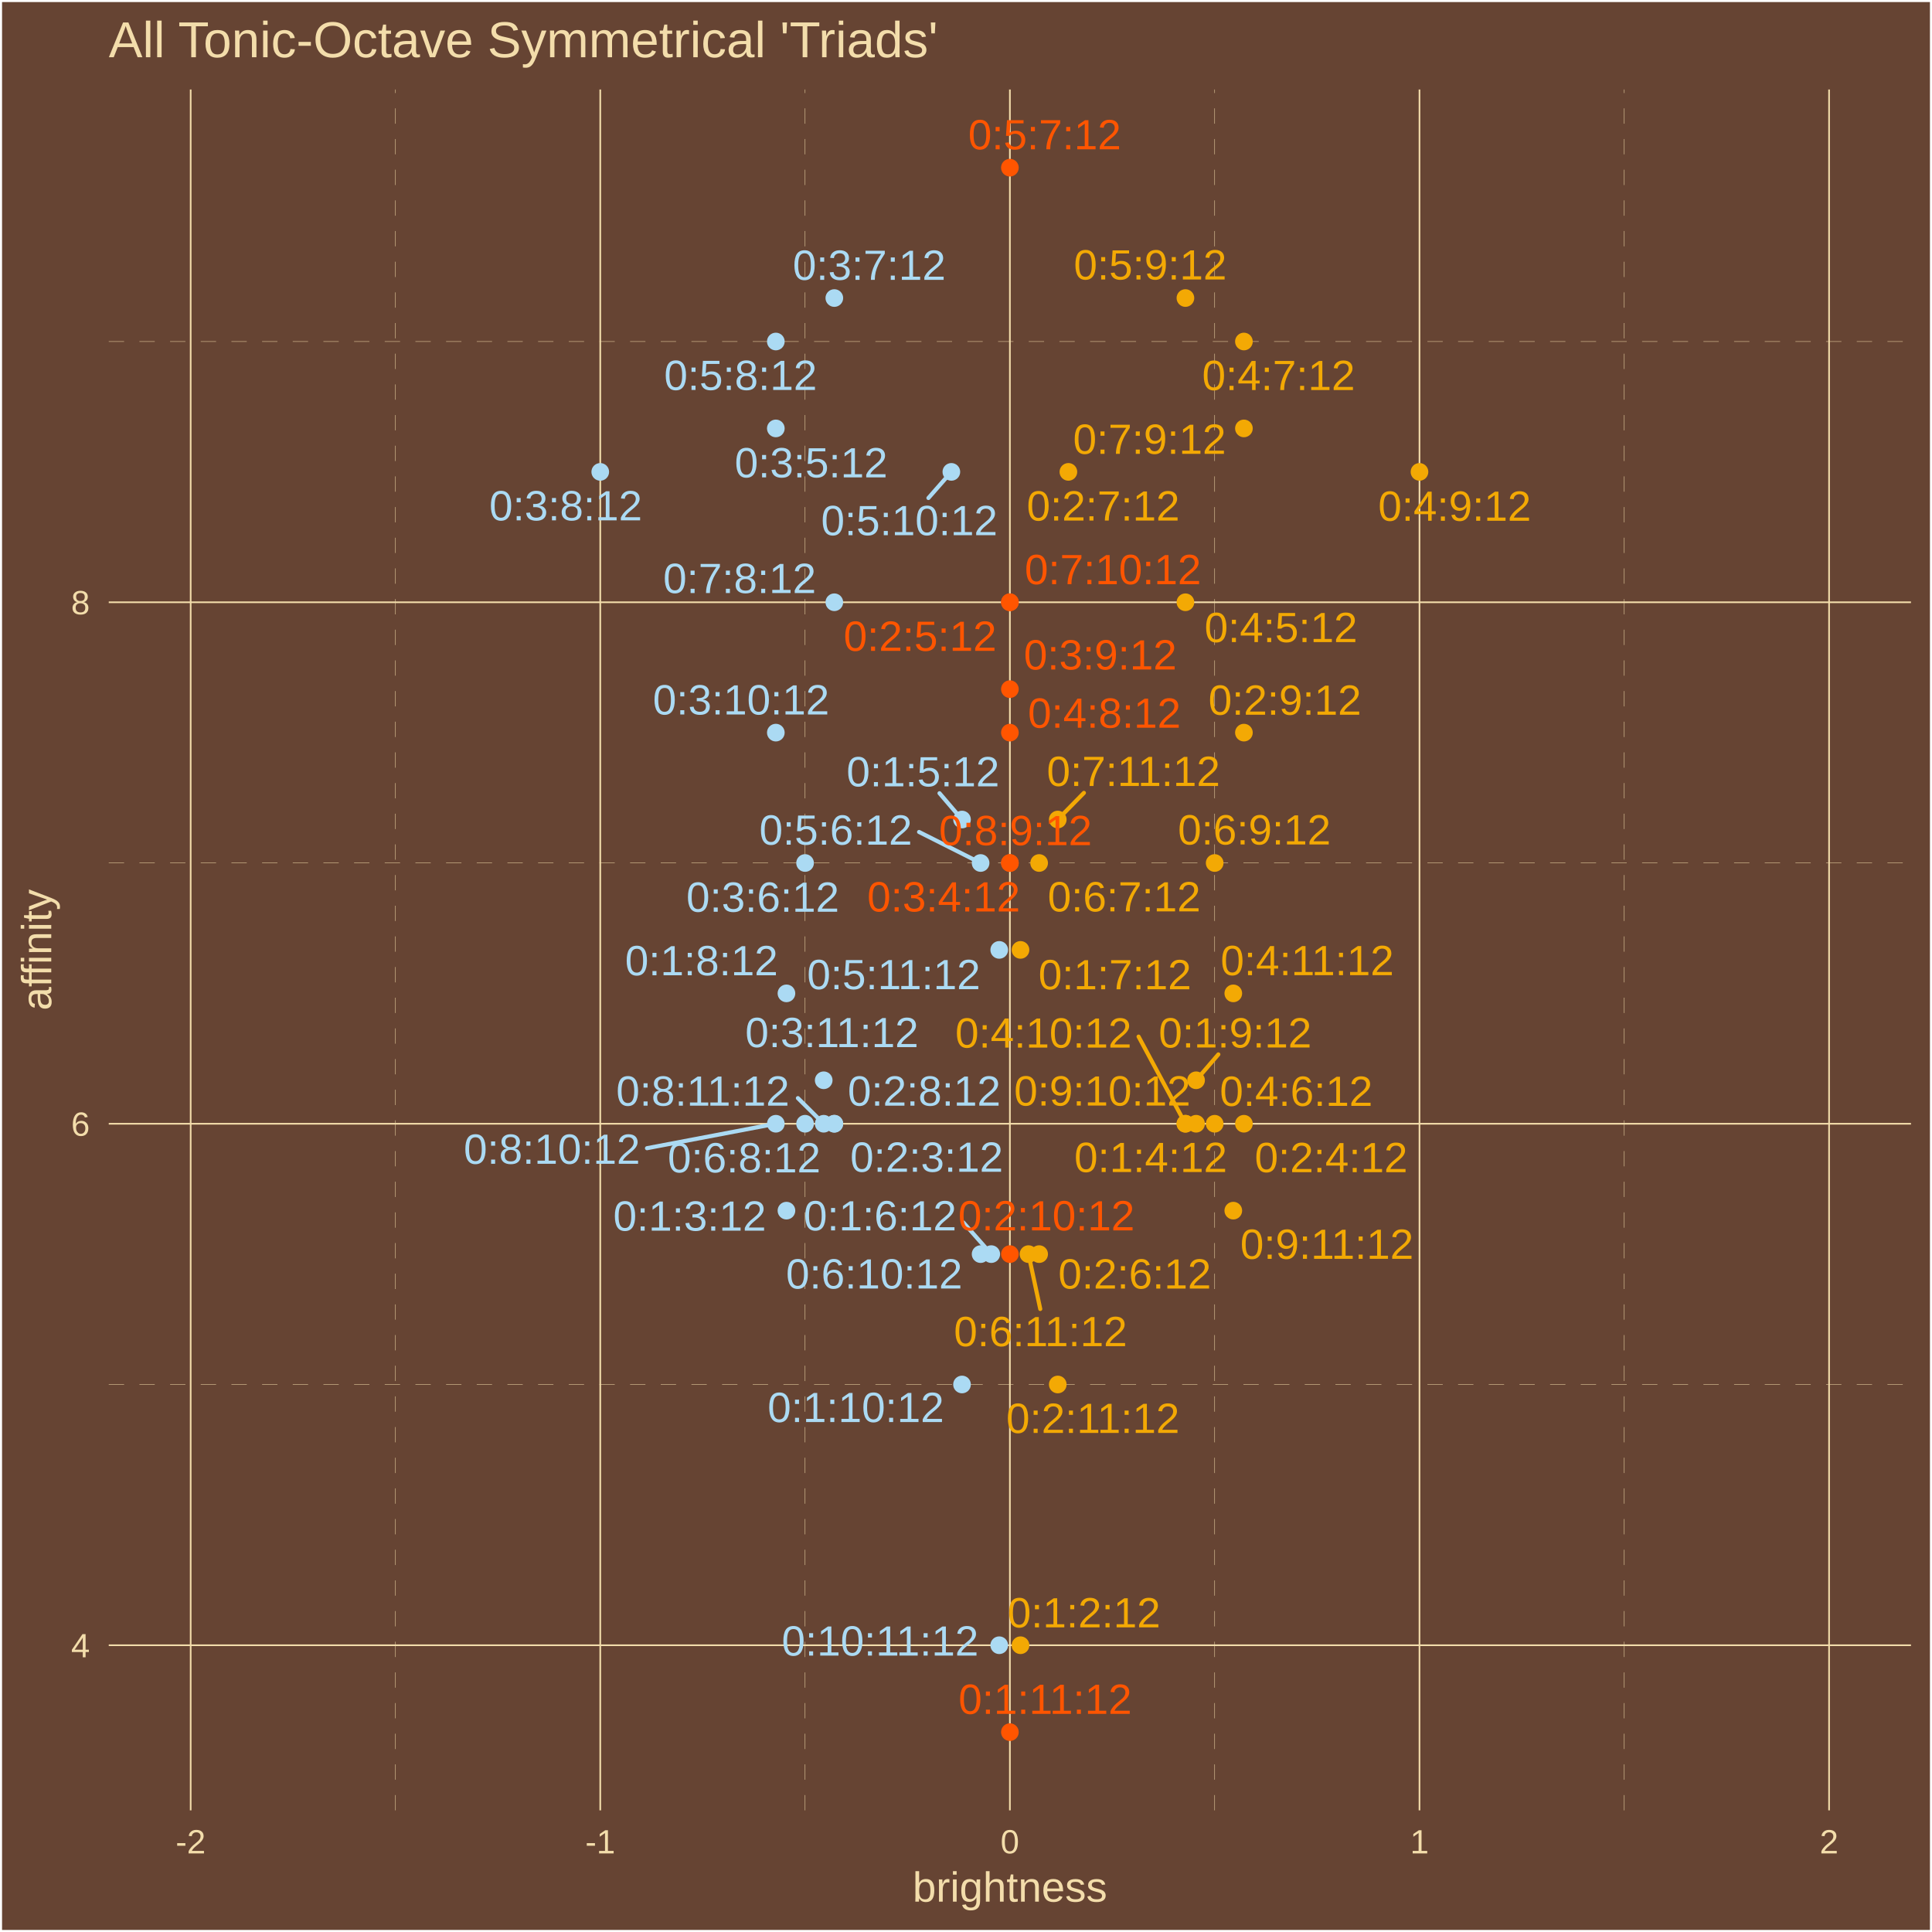
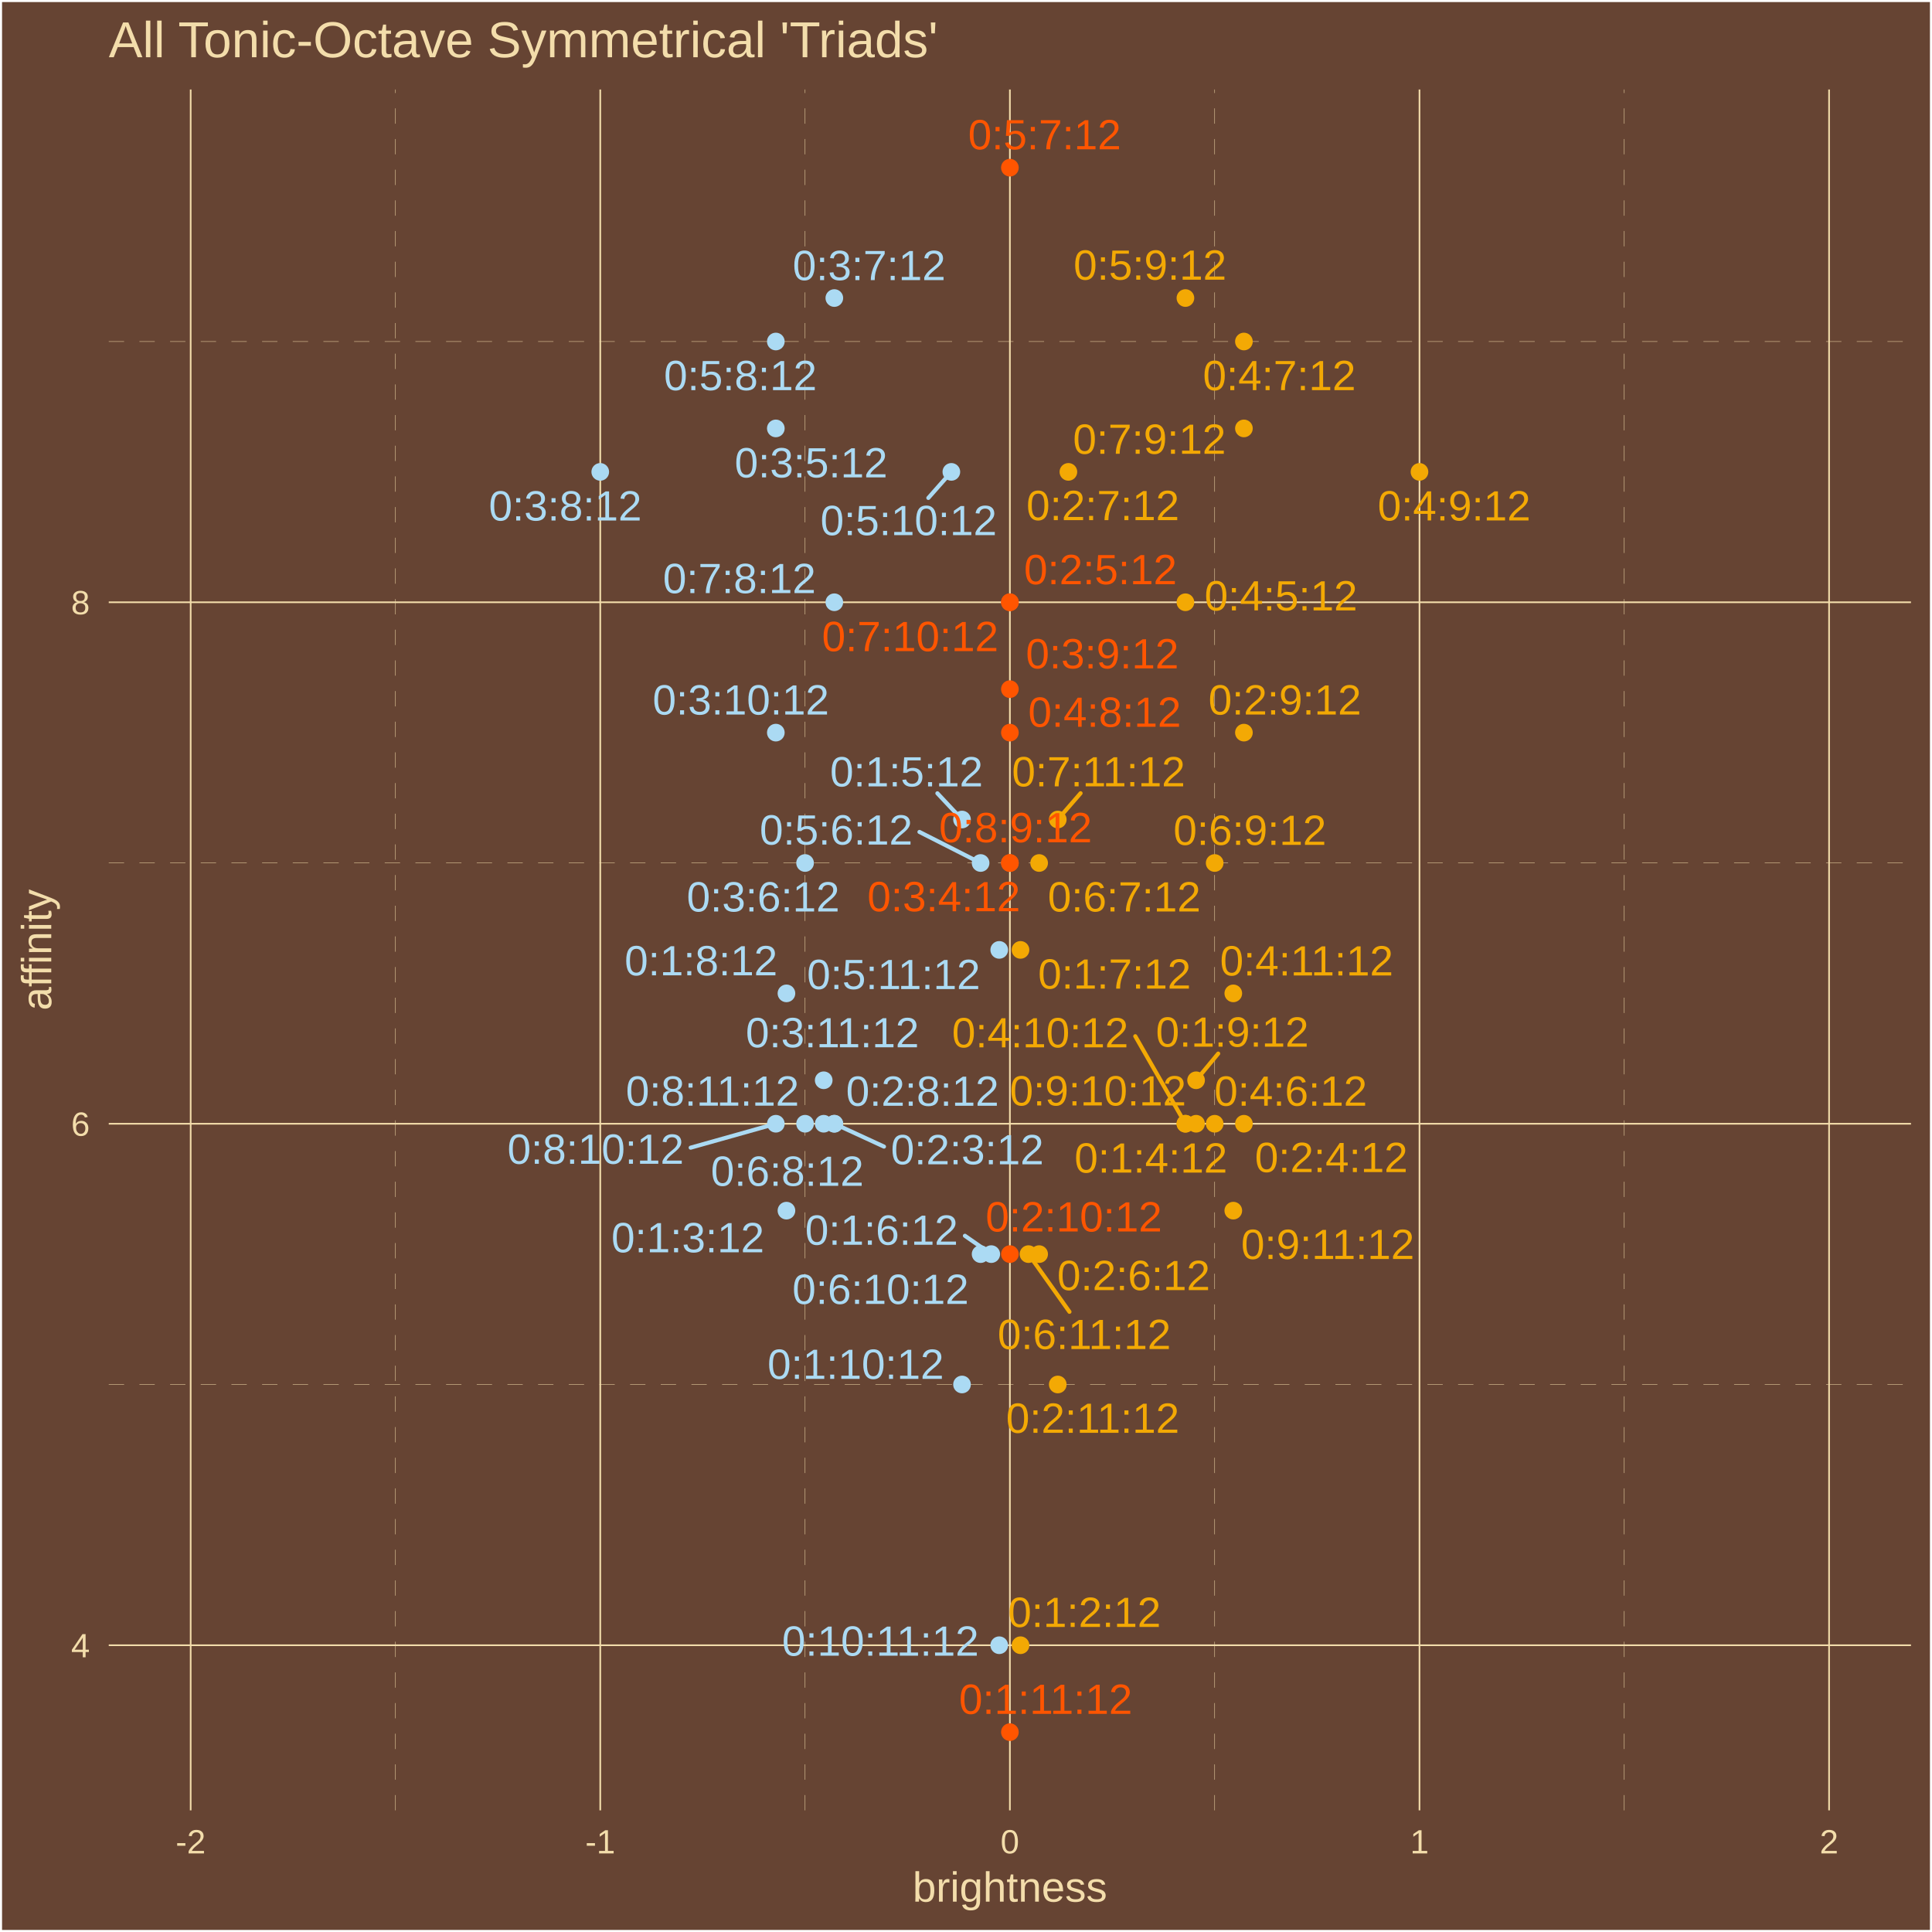
<svg xmlns="http://www.w3.org/2000/svg" class="svglite" width="504.00pt" height="504.00pt" viewBox="0 0 504.00 504.00">
  <defs>
    <style type="text/css">
    .svglite line, .svglite polyline, .svglite polygon, .svglite path, .svglite rect, .svglite circle {
      fill: none;
      stroke: #000000;
      stroke-linecap: round;
      stroke-linejoin: round;
      stroke-miterlimit: 10.00;
    }
    .svglite text {
      white-space: pre;
    }
  </style>
  </defs>
  <rect width="100%" height="100%" style="stroke: none; fill: #664433;" />
  <defs>
    <clipPath id="cpMC4wMHw1MDQuMDB8MC4wMHw1MDQuMDA=">
      <rect x="0.00" y="0.00" width="504.00" height="504.00" />
    </clipPath>
  </defs>
  <g clip-path="url(#cpMC4wMHw1MDQuMDB8MC4wMHw1MDQuMDA=)">
    <rect x="0.00" y="0" width="504.00" height="504.00" style="stroke-width: 1.07; stroke: #FFFFFF; fill: #664433;" />
  </g>
  <defs>
    <clipPath id="cpMjguMzd8NDk4LjUyfDIzLjM0fDQ3Mi4yNw==">
      <rect x="28.37" y="23.34" width="470.15" height="448.93" />
    </clipPath>
  </defs>
  <g clip-path="url(#cpMjguMzd8NDk4LjUyfDIzLjM0fDQ3Mi4yNw==)">
    <rect x="28.37" y="23.34" width="470.15" height="448.93" style="stroke-width: 1.07; stroke: none; fill: #664433;" />
    <polyline points="28.37,361.17 498.52,361.17 " style="stroke-width: 0.11; stroke: #F3DDAB; stroke-dasharray: 4.00,4.00; stroke-linecap: butt;" />
    <polyline points="28.37,225.13 498.52,225.13 " style="stroke-width: 0.11; stroke: #F3DDAB; stroke-dasharray: 4.00,4.00; stroke-linecap: butt;" />
    <polyline points="28.37,89.09 498.52,89.09 " style="stroke-width: 0.11; stroke: #F3DDAB; stroke-dasharray: 4.00,4.00; stroke-linecap: butt;" />
    <polyline points="103.17,472.27 103.17,23.34 " style="stroke-width: 0.11; stroke: #F3DDAB; stroke-dasharray: 4.00,4.00; stroke-linecap: butt;" />
    <polyline points="210.02,472.27 210.02,23.34 " style="stroke-width: 0.11; stroke: #F3DDAB; stroke-dasharray: 4.00,4.00; stroke-linecap: butt;" />
    <polyline points="316.87,472.27 316.87,23.34 " style="stroke-width: 0.11; stroke: #F3DDAB; stroke-dasharray: 4.00,4.00; stroke-linecap: butt;" />
    <polyline points="423.72,472.27 423.72,23.34 " style="stroke-width: 0.11; stroke: #F3DDAB; stroke-dasharray: 4.00,4.00; stroke-linecap: butt;" />
    <polyline points="28.37,429.19 498.52,429.19 " style="stroke-width: 0.43; stroke: #F3DDAB; stroke-linecap: butt;" />
    <polyline points="28.37,293.15 498.52,293.15 " style="stroke-width: 0.43; stroke: #F3DDAB; stroke-linecap: butt;" />
    <polyline points="28.37,157.11 498.52,157.11 " style="stroke-width: 0.43; stroke: #F3DDAB; stroke-linecap: butt;" />
    <polyline points="49.74,472.27 49.74,23.34 " style="stroke-width: 0.43; stroke: #F3DDAB; stroke-linecap: butt;" />
    <polyline points="156.59,472.27 156.59,23.34 " style="stroke-width: 0.43; stroke: #F3DDAB; stroke-linecap: butt;" />
    <polyline points="263.45,472.27 263.45,23.34 " style="stroke-width: 0.43; stroke: #F3DDAB; stroke-linecap: butt;" />
    <polyline points="370.30,472.27 370.30,23.34 " style="stroke-width: 0.43; stroke: #F3DDAB; stroke-linecap: butt;" />
    <polyline points="477.15,472.27 477.15,23.34 " style="stroke-width: 0.43; stroke: #F3DDAB; stroke-linecap: butt;" />
    <circle cx="266.22" cy="429.19" r="1.95" style="stroke-width: 0.71; stroke: #F3A904; fill: #F3A904;" />
    <circle cx="205.16" cy="315.82" r="1.95" style="stroke-width: 0.71; stroke: #ABDAF3; fill: #ABDAF3;" />
    <circle cx="312.02" cy="293.15" r="1.95" style="stroke-width: 0.71; stroke: #F3A904; fill: #F3A904;" />
    <circle cx="250.96" cy="213.79" r="1.95" style="stroke-width: 0.71; stroke: #ABDAF3; fill: #ABDAF3;" />
    <circle cx="258.59" cy="327.16" r="1.95" style="stroke-width: 0.71; stroke: #ABDAF3; fill: #ABDAF3;" />
    <circle cx="266.22" cy="247.80" r="1.95" style="stroke-width: 0.71; stroke: #F3A904; fill: #F3A904;" />
    <circle cx="205.16" cy="259.14" r="1.95" style="stroke-width: 0.71; stroke: #ABDAF3; fill: #ABDAF3;" />
    <circle cx="312.02" cy="281.81" r="1.95" style="stroke-width: 0.71; stroke: #F3A904; fill: #F3A904;" />
    <circle cx="250.96" cy="361.17" r="1.95" style="stroke-width: 0.71; stroke: #ABDAF3; fill: #ABDAF3;" />
    <circle cx="263.45" cy="451.86" r="1.95" style="stroke-width: 0.71; stroke: #FF5500; fill: #FF5500;" />
    <circle cx="217.65" cy="293.15" r="1.95" style="stroke-width: 0.71; stroke: #ABDAF3; fill: #ABDAF3;" />
    <circle cx="324.50" cy="293.15" r="1.95" style="stroke-width: 0.71; stroke: #F3A904; fill: #F3A904;" />
    <circle cx="263.45" cy="157.11" r="1.95" style="stroke-width: 0.71; stroke: #FF5500; fill: #FF5500;" />
    <circle cx="271.08" cy="327.16" r="1.95" style="stroke-width: 0.71; stroke: #F3A904; fill: #F3A904;" />
    <circle cx="278.71" cy="123.10" r="1.95" style="stroke-width: 0.71; stroke: #F3A904; fill: #F3A904;" />
    <circle cx="217.65" cy="293.15" r="1.95" style="stroke-width: 0.71; stroke: #ABDAF3; fill: #ABDAF3;" />
    <circle cx="324.50" cy="191.12" r="1.95" style="stroke-width: 0.71; stroke: #F3A904; fill: #F3A904;" />
    <circle cx="263.45" cy="327.16" r="1.95" style="stroke-width: 0.71; stroke: #FF5500; fill: #FF5500;" />
    <circle cx="275.94" cy="361.17" r="1.95" style="stroke-width: 0.71; stroke: #F3A904; fill: #F3A904;" />
    <circle cx="263.45" cy="225.13" r="1.95" style="stroke-width: 0.71; stroke: #FF5500; fill: #FF5500;" />
    <circle cx="202.39" cy="111.76" r="1.95" style="stroke-width: 0.71; stroke: #ABDAF3; fill: #ABDAF3;" />
    <circle cx="210.02" cy="225.13" r="1.95" style="stroke-width: 0.71; stroke: #ABDAF3; fill: #ABDAF3;" />
    <circle cx="217.65" cy="77.75" r="1.95" style="stroke-width: 0.71; stroke: #ABDAF3; fill: #ABDAF3;" />
    <circle cx="156.59" cy="123.10" r="1.95" style="stroke-width: 0.71; stroke: #ABDAF3; fill: #ABDAF3;" />
    <circle cx="263.45" cy="179.78" r="1.95" style="stroke-width: 0.71; stroke: #FF5500; fill: #FF5500;" />
    <circle cx="202.39" cy="191.12" r="1.95" style="stroke-width: 0.71; stroke: #ABDAF3; fill: #ABDAF3;" />
    <circle cx="214.88" cy="281.81" r="1.95" style="stroke-width: 0.71; stroke: #ABDAF3; fill: #ABDAF3;" />
    <circle cx="309.24" cy="157.11" r="1.95" style="stroke-width: 0.71; stroke: #F3A904; fill: #F3A904;" />
    <circle cx="316.87" cy="293.15" r="1.95" style="stroke-width: 0.71; stroke: #F3A904; fill: #F3A904;" />
    <circle cx="324.50" cy="89.09" r="1.95" style="stroke-width: 0.71; stroke: #F3A904; fill: #F3A904;" />
    <circle cx="263.45" cy="191.12" r="1.95" style="stroke-width: 0.71; stroke: #FF5500; fill: #FF5500;" />
    <circle cx="370.30" cy="123.10" r="1.95" style="stroke-width: 0.71; stroke: #F3A904; fill: #F3A904;" />
    <circle cx="309.24" cy="293.15" r="1.95" style="stroke-width: 0.71; stroke: #F3A904; fill: #F3A904;" />
    <circle cx="321.73" cy="259.14" r="1.95" style="stroke-width: 0.71; stroke: #F3A904; fill: #F3A904;" />
    <circle cx="255.81" cy="225.13" r="1.95" style="stroke-width: 0.71; stroke: #ABDAF3; fill: #ABDAF3;" />
    <circle cx="263.45" cy="43.74" r="1.95" style="stroke-width: 0.71; stroke: #FF5500; fill: #FF5500;" />
    <circle cx="202.39" cy="89.09" r="1.95" style="stroke-width: 0.71; stroke: #ABDAF3; fill: #ABDAF3;" />
    <circle cx="309.24" cy="77.75" r="1.95" style="stroke-width: 0.71; stroke: #F3A904; fill: #F3A904;" />
    <circle cx="248.18" cy="123.10" r="1.95" style="stroke-width: 0.71; stroke: #ABDAF3; fill: #ABDAF3;" />
    <circle cx="260.67" cy="247.80" r="1.95" style="stroke-width: 0.71; stroke: #ABDAF3; fill: #ABDAF3;" />
    <circle cx="271.08" cy="225.13" r="1.95" style="stroke-width: 0.71; stroke: #F3A904; fill: #F3A904;" />
    <circle cx="210.02" cy="293.15" r="1.95" style="stroke-width: 0.71; stroke: #ABDAF3; fill: #ABDAF3;" />
    <circle cx="316.87" cy="225.13" r="1.95" style="stroke-width: 0.71; stroke: #F3A904; fill: #F3A904;" />
    <circle cx="255.81" cy="327.16" r="1.95" style="stroke-width: 0.71; stroke: #ABDAF3; fill: #ABDAF3;" />
    <circle cx="268.30" cy="327.16" r="1.95" style="stroke-width: 0.71; stroke: #F3A904; fill: #F3A904;" />
    <circle cx="217.65" cy="157.11" r="1.95" style="stroke-width: 0.71; stroke: #ABDAF3; fill: #ABDAF3;" />
    <circle cx="324.50" cy="111.76" r="1.95" style="stroke-width: 0.71; stroke: #F3A904; fill: #F3A904;" />
    <circle cx="263.45" cy="157.11" r="1.95" style="stroke-width: 0.71; stroke: #FF5500; fill: #FF5500;" />
    <circle cx="275.94" cy="213.79" r="1.95" style="stroke-width: 0.71; stroke: #F3A904; fill: #F3A904;" />
    <circle cx="263.45" cy="225.13" r="1.95" style="stroke-width: 0.71; stroke: #FF5500; fill: #FF5500;" />
    <circle cx="202.39" cy="293.15" r="1.95" style="stroke-width: 0.71; stroke: #ABDAF3; fill: #ABDAF3;" />
    <circle cx="214.88" cy="293.15" r="1.95" style="stroke-width: 0.71; stroke: #ABDAF3; fill: #ABDAF3;" />
    <circle cx="309.24" cy="293.15" r="1.95" style="stroke-width: 0.71; stroke: #F3A904; fill: #F3A904;" />
    <circle cx="321.73" cy="315.82" r="1.95" style="stroke-width: 0.71; stroke: #F3A904; fill: #F3A904;" />
    <circle cx="260.67" cy="429.19" r="1.95" style="stroke-width: 0.71; stroke: #ABDAF3; fill: #ABDAF3;" />
-     <line x1="245.09" y1="206.93" x2="250.23" y2="212.94" style="stroke-width: 1.07; stroke: #ABDAF3;" />
-     <line x1="251.33" y1="318.93" x2="257.85" y2="326.32" style="stroke-width: 1.07; stroke: #ABDAF3;" />
-     <line x1="317.83" y1="275.06" x2="312.75" y2="280.96" style="stroke-width: 1.07; stroke: #F3A904;" />
-     <line x1="297.02" y1="270.42" x2="308.71" y2="292.17" style="stroke-width: 1.07; stroke: #F3A904;" />
-     <line x1="239.76" y1="217.04" x2="254.80" y2="224.61" style="stroke-width: 1.07; stroke: #ABDAF3;" />
-     <line x1="242.20" y1="129.91" x2="247.44" y2="123.94" style="stroke-width: 1.07; stroke: #ABDAF3;" />
-     <line x1="271.37" y1="341.47" x2="268.53" y2="328.23" style="stroke-width: 1.07; stroke: #F3A904;" />
-     <line x1="282.76" y1="206.84" x2="276.72" y2="212.99" style="stroke-width: 1.07; stroke: #F3A904;" />
-     <line x1="168.78" y1="299.53" x2="201.26" y2="293.36" style="stroke-width: 1.07; stroke: #ABDAF3;" />
-     <line x1="208.15" y1="286.47" x2="214.08" y2="292.36" style="stroke-width: 1.07; stroke: #ABDAF3;" />
-     <text x="282.78" y="424.53" text-anchor="middle" style="font-size: 11.04px;fill: #F3A904; font-family: &quot;Arial&quot;;" textLength="39.87px" lengthAdjust="spacingAndGlyphs">0:1:2:12</text>
-     <text x="179.92" y="321.05" text-anchor="middle" style="font-size: 11.04px;fill: #ABDAF3; font-family: &quot;Arial&quot;;" textLength="39.87px" lengthAdjust="spacingAndGlyphs">0:1:3:12</text>
-     <text x="300.19" y="305.74" text-anchor="middle" style="font-size: 11.04px;fill: #F3A904; font-family: &quot;Arial&quot;;" textLength="39.87px" lengthAdjust="spacingAndGlyphs">0:1:4:12</text>
-     <text x="240.78" y="205.13" text-anchor="middle" style="font-size: 11.04px;fill: #ABDAF3; font-family: &quot;Arial&quot;;" textLength="39.87px" lengthAdjust="spacingAndGlyphs">0:1:5:12</text>
-     <text x="229.59" y="320.97" text-anchor="middle" style="font-size: 11.04px;fill: #ABDAF3; font-family: &quot;Arial&quot;;" textLength="39.87px" lengthAdjust="spacingAndGlyphs">0:1:6:12</text>
-     <text x="290.84" y="258.08" text-anchor="middle" style="font-size: 11.04px;fill: #F3A904; font-family: &quot;Arial&quot;;" textLength="39.87px" lengthAdjust="spacingAndGlyphs">0:1:7:12</text>
-     <text x="183.00" y="254.42" text-anchor="middle" style="font-size: 11.04px;fill: #ABDAF3; font-family: &quot;Arial&quot;;" textLength="39.87px" lengthAdjust="spacingAndGlyphs">0:1:8:12</text>
-     <text x="322.21" y="273.26" text-anchor="middle" style="font-size: 11.04px;fill: #F3A904; font-family: &quot;Arial&quot;;" textLength="39.87px" lengthAdjust="spacingAndGlyphs">0:1:9:12</text>
-     <text x="223.26" y="370.97" text-anchor="middle" style="font-size: 11.04px;fill: #ABDAF3; font-family: &quot;Arial&quot;;" textLength="46.01px" lengthAdjust="spacingAndGlyphs">0:1:10:12</text>
-     <text x="272.65" y="447.10" text-anchor="middle" style="font-size: 11.04px;fill: #FF5500; font-family: &quot;Arial&quot;;" textLength="46.01px" lengthAdjust="spacingAndGlyphs">0:1:11:12</text>
-     <text x="241.74" y="305.68" text-anchor="middle" style="font-size: 11.04px;fill: #ABDAF3; font-family: &quot;Arial&quot;;" textLength="39.87px" lengthAdjust="spacingAndGlyphs">0:2:3:12</text>
-     <text x="347.26" y="305.78" text-anchor="middle" style="font-size: 11.04px;fill: #F3A904; font-family: &quot;Arial&quot;;" textLength="39.87px" lengthAdjust="spacingAndGlyphs">0:2:4:12</text>
-     <text x="240.02" y="169.78" text-anchor="middle" style="font-size: 11.04px;fill: #FF5500; font-family: &quot;Arial&quot;;" textLength="39.87px" lengthAdjust="spacingAndGlyphs">0:2:5:12</text>
-     <text x="296.01" y="336.15" text-anchor="middle" style="font-size: 11.04px;fill: #F3A904; font-family: &quot;Arial&quot;;" textLength="39.87px" lengthAdjust="spacingAndGlyphs">0:2:6:12</text>
-     <text x="287.79" y="135.80" text-anchor="middle" style="font-size: 11.04px;fill: #F3A904; font-family: &quot;Arial&quot;;" textLength="39.87px" lengthAdjust="spacingAndGlyphs">0:2:7:12</text>
-     <text x="241.09" y="288.43" text-anchor="middle" style="font-size: 11.04px;fill: #ABDAF3; font-family: &quot;Arial&quot;;" textLength="39.87px" lengthAdjust="spacingAndGlyphs">0:2:8:12</text>
-     <text x="335.18" y="186.45" text-anchor="middle" style="font-size: 11.04px;fill: #F3A904; font-family: &quot;Arial&quot;;" textLength="39.87px" lengthAdjust="spacingAndGlyphs">0:2:9:12</text>
-     <text x="272.98" y="320.97" text-anchor="middle" style="font-size: 11.04px;fill: #FF5500; font-family: &quot;Arial&quot;;" textLength="46.01px" lengthAdjust="spacingAndGlyphs">0:2:10:12</text>
-     <text x="285.10" y="373.81" text-anchor="middle" style="font-size: 11.04px;fill: #F3A904; font-family: &quot;Arial&quot;;" textLength="46.01px" lengthAdjust="spacingAndGlyphs">0:2:11:12</text>
-     <text x="246.18" y="237.77" text-anchor="middle" style="font-size: 11.04px;fill: #FF5500; font-family: &quot;Arial&quot;;" textLength="39.87px" lengthAdjust="spacingAndGlyphs">0:3:4:12</text>
-     <text x="211.60" y="124.53" text-anchor="middle" style="font-size: 11.04px;fill: #ABDAF3; font-family: &quot;Arial&quot;;" textLength="39.87px" lengthAdjust="spacingAndGlyphs">0:3:5:12</text>
-     <text x="198.98" y="237.85" text-anchor="middle" style="font-size: 11.04px;fill: #ABDAF3; font-family: &quot;Arial&quot;;" textLength="39.87px" lengthAdjust="spacingAndGlyphs">0:3:6:12</text>
-     <text x="226.76" y="73.00" text-anchor="middle" style="font-size: 11.04px;fill: #ABDAF3; font-family: &quot;Arial&quot;;" textLength="39.87px" lengthAdjust="spacingAndGlyphs">0:3:7:12</text>
-     <text x="147.58" y="135.75" text-anchor="middle" style="font-size: 11.04px;fill: #ABDAF3; font-family: &quot;Arial&quot;;" textLength="39.87px" lengthAdjust="spacingAndGlyphs">0:3:8:12</text>
-     <text x="287.03" y="174.65" text-anchor="middle" style="font-size: 11.04px;fill: #FF5500; font-family: &quot;Arial&quot;;" textLength="39.87px" lengthAdjust="spacingAndGlyphs">0:3:9:12</text>
-     <text x="193.33" y="186.38" text-anchor="middle" style="font-size: 11.04px;fill: #ABDAF3; font-family: &quot;Arial&quot;;" textLength="46.01px" lengthAdjust="spacingAndGlyphs">0:3:10:12</text>
-     <text x="217.01" y="273.17" text-anchor="middle" style="font-size: 11.04px;fill: #ABDAF3; font-family: &quot;Arial&quot;;" textLength="46.01px" lengthAdjust="spacingAndGlyphs">0:3:11:12</text>
-     <text x="334.16" y="167.51" text-anchor="middle" style="font-size: 11.04px;fill: #F3A904; font-family: &quot;Arial&quot;;" textLength="39.87px" lengthAdjust="spacingAndGlyphs">0:4:5:12</text>
-     <text x="338.14" y="288.49" text-anchor="middle" style="font-size: 11.04px;fill: #F3A904; font-family: &quot;Arial&quot;;" textLength="39.87px" lengthAdjust="spacingAndGlyphs">0:4:6:12</text>
-     <text x="333.54" y="101.76" text-anchor="middle" style="font-size: 11.04px;fill: #F3A904; font-family: &quot;Arial&quot;;" textLength="39.87px" lengthAdjust="spacingAndGlyphs">0:4:7:12</text>
-     <text x="288.09" y="189.84" text-anchor="middle" style="font-size: 11.04px;fill: #FF5500; font-family: &quot;Arial&quot;;" textLength="39.87px" lengthAdjust="spacingAndGlyphs">0:4:8:12</text>
-     <text x="379.47" y="135.85" text-anchor="middle" style="font-size: 11.04px;fill: #F3A904; font-family: &quot;Arial&quot;;" textLength="39.87px" lengthAdjust="spacingAndGlyphs">0:4:9:12</text>
-     <text x="272.21" y="273.29" text-anchor="middle" style="font-size: 11.04px;fill: #F3A904; font-family: &quot;Arial&quot;;" textLength="46.01px" lengthAdjust="spacingAndGlyphs">0:4:10:12</text>
-     <text x="341.02" y="254.39" text-anchor="middle" style="font-size: 11.04px;fill: #F3A904; font-family: &quot;Arial&quot;;" textLength="46.01px" lengthAdjust="spacingAndGlyphs">0:4:11:12</text>
-     <text x="218.02" y="220.34" text-anchor="middle" style="font-size: 11.04px;fill: #ABDAF3; font-family: &quot;Arial&quot;;" textLength="39.87px" lengthAdjust="spacingAndGlyphs">0:5:6:12</text>
-     <text x="272.52" y="38.95" text-anchor="middle" style="font-size: 11.04px;fill: #FF5500; font-family: &quot;Arial&quot;;" textLength="39.87px" lengthAdjust="spacingAndGlyphs">0:5:7:12</text>
-     <text x="193.19" y="101.73" text-anchor="middle" style="font-size: 11.04px;fill: #ABDAF3; font-family: &quot;Arial&quot;;" textLength="39.87px" lengthAdjust="spacingAndGlyphs">0:5:8:12</text>
-     <text x="300.06" y="72.91" text-anchor="middle" style="font-size: 11.04px;fill: #F3A904; font-family: &quot;Arial&quot;;" textLength="39.87px" lengthAdjust="spacingAndGlyphs">0:5:9:12</text>
-     <text x="237.21" y="139.62" text-anchor="middle" style="font-size: 11.04px;fill: #ABDAF3; font-family: &quot;Arial&quot;;" textLength="46.01px" lengthAdjust="spacingAndGlyphs">0:5:10:12</text>
-     <text x="233.14" y="258.05" text-anchor="middle" style="font-size: 11.04px;fill: #ABDAF3; font-family: &quot;Arial&quot;;" textLength="46.01px" lengthAdjust="spacingAndGlyphs">0:5:11:12</text>
-     <text x="293.26" y="237.76" text-anchor="middle" style="font-size: 11.04px;fill: #F3A904; font-family: &quot;Arial&quot;;" textLength="39.87px" lengthAdjust="spacingAndGlyphs">0:6:7:12</text>
-     <text x="194.13" y="305.84" text-anchor="middle" style="font-size: 11.04px;fill: #ABDAF3; font-family: &quot;Arial&quot;;" textLength="39.87px" lengthAdjust="spacingAndGlyphs">0:6:8:12</text>
-     <text x="327.22" y="220.30" text-anchor="middle" style="font-size: 11.04px;fill: #F3A904; font-family: &quot;Arial&quot;;" textLength="39.87px" lengthAdjust="spacingAndGlyphs">0:6:9:12</text>
-     <text x="228.05" y="336.14" text-anchor="middle" style="font-size: 11.04px;fill: #ABDAF3; font-family: &quot;Arial&quot;;" textLength="46.01px" lengthAdjust="spacingAndGlyphs">0:6:10:12</text>
-     <text x="271.44" y="351.18" text-anchor="middle" style="font-size: 11.04px;fill: #F3A904; font-family: &quot;Arial&quot;;" textLength="46.01px" lengthAdjust="spacingAndGlyphs">0:6:11:12</text>
-     <text x="192.95" y="154.70" text-anchor="middle" style="font-size: 11.04px;fill: #ABDAF3; font-family: &quot;Arial&quot;;" textLength="39.87px" lengthAdjust="spacingAndGlyphs">0:7:8:12</text>
-     <text x="299.88" y="118.39" text-anchor="middle" style="font-size: 11.04px;fill: #F3A904; font-family: &quot;Arial&quot;;" textLength="39.87px" lengthAdjust="spacingAndGlyphs">0:7:9:12</text>
-     <text x="290.33" y="152.39" text-anchor="middle" style="font-size: 11.04px;fill: #FF5500; font-family: &quot;Arial&quot;;" textLength="46.01px" lengthAdjust="spacingAndGlyphs">0:7:10:12</text>
-     <text x="295.68" y="205.04" text-anchor="middle" style="font-size: 11.04px;fill: #F3A904; font-family: &quot;Arial&quot;;" textLength="46.01px" lengthAdjust="spacingAndGlyphs">0:7:11:12</text>
-     <text x="264.91" y="220.48" text-anchor="middle" style="font-size: 11.04px;fill: #FF5500; font-family: &quot;Arial&quot;;" textLength="39.87px" lengthAdjust="spacingAndGlyphs">0:8:9:12</text>
-     <text x="143.98" y="303.60" text-anchor="middle" style="font-size: 11.04px;fill: #ABDAF3; font-family: &quot;Arial&quot;;" textLength="46.01px" lengthAdjust="spacingAndGlyphs">0:8:10:12</text>
-     <text x="183.34" y="288.44" text-anchor="middle" style="font-size: 11.04px;fill: #ABDAF3; font-family: &quot;Arial&quot;;" textLength="46.01px" lengthAdjust="spacingAndGlyphs">0:8:11:12</text>
-     <text x="287.56" y="288.41" text-anchor="middle" style="font-size: 11.04px;fill: #F3A904; font-family: &quot;Arial&quot;;" textLength="46.01px" lengthAdjust="spacingAndGlyphs">0:9:10:12</text>
-     <text x="346.15" y="328.40" text-anchor="middle" style="font-size: 11.04px;fill: #F3A904; font-family: &quot;Arial&quot;;" textLength="46.01px" lengthAdjust="spacingAndGlyphs">0:9:11:12</text>
-     <text x="229.60" y="431.89" text-anchor="middle" style="font-size: 11.04px;fill: #ABDAF3; font-family: &quot;Arial&quot;;" textLength="52.14px" lengthAdjust="spacingAndGlyphs">0:10:11:12</text>
+     <line x1="244.54" y1="206.95" x2="250.19" y2="212.97" style="stroke-width: 1.07; stroke: #ABDAF3;" />
+     <line x1="251.72" y1="322.38" x2="257.66" y2="326.51" style="stroke-width: 1.07; stroke: #ABDAF3;" />
+     <line x1="317.79" y1="274.85" x2="312.73" y2="280.95" style="stroke-width: 1.07; stroke: #F3A904;" />
+     <line x1="230.60" y1="299.11" x2="218.69" y2="293.62" style="stroke-width: 1.07; stroke: #ABDAF3;" />
+     <line x1="296.16" y1="270.32" x2="308.69" y2="292.18" style="stroke-width: 1.07; stroke: #F3A904;" />
+     <line x1="239.86" y1="217.03" x2="254.80" y2="224.61" style="stroke-width: 1.07; stroke: #ABDAF3;" />
+     <line x1="242.18" y1="129.89" x2="247.44" y2="123.94" style="stroke-width: 1.07; stroke: #ABDAF3;" />
+     <line x1="278.99" y1="342.21" x2="268.95" y2="328.07" style="stroke-width: 1.07; stroke: #F3A904;" />
+     <line x1="281.89" y1="206.93" x2="276.67" y2="212.94" style="stroke-width: 1.07; stroke: #F3A904;" />
+     <line x1="180.18" y1="299.39" x2="201.28" y2="293.46" style="stroke-width: 1.07; stroke: #ABDAF3;" />
+     <text x="282.89" y="424.42" text-anchor="middle" style="font-size: 11.04px;fill: #F3A904; font-family: &quot;Arial&quot;;" textLength="39.87px" lengthAdjust="spacingAndGlyphs">0:1:2:12</text>
+     <text x="179.43" y="326.68" text-anchor="middle" style="font-size: 11.04px;fill: #ABDAF3; font-family: &quot;Arial&quot;;" textLength="39.87px" lengthAdjust="spacingAndGlyphs">0:1:3:12</text>
+     <text x="300.24" y="305.90" text-anchor="middle" style="font-size: 11.04px;fill: #F3A904; font-family: &quot;Arial&quot;;" textLength="39.87px" lengthAdjust="spacingAndGlyphs">0:1:4:12</text>
+     <text x="236.48" y="205.15" text-anchor="middle" style="font-size: 11.04px;fill: #ABDAF3; font-family: &quot;Arial&quot;;" textLength="39.87px" lengthAdjust="spacingAndGlyphs">0:1:5:12</text>
+     <text x="229.98" y="324.72" text-anchor="middle" style="font-size: 11.04px;fill: #ABDAF3; font-family: &quot;Arial&quot;;" textLength="39.87px" lengthAdjust="spacingAndGlyphs">0:1:6:12</text>
+     <text x="290.74" y="257.91" text-anchor="middle" style="font-size: 11.04px;fill: #F3A904; font-family: &quot;Arial&quot;;" textLength="39.87px" lengthAdjust="spacingAndGlyphs">0:1:7:12</text>
+     <text x="182.88" y="254.44" text-anchor="middle" style="font-size: 11.04px;fill: #ABDAF3; font-family: &quot;Arial&quot;;" textLength="39.87px" lengthAdjust="spacingAndGlyphs">0:1:8:12</text>
+     <text x="321.47" y="273.05" text-anchor="middle" style="font-size: 11.04px;fill: #F3A904; font-family: &quot;Arial&quot;;" textLength="39.87px" lengthAdjust="spacingAndGlyphs">0:1:9:12</text>
+     <text x="223.23" y="359.70" text-anchor="middle" style="font-size: 11.04px;fill: #ABDAF3; font-family: &quot;Arial&quot;;" textLength="46.01px" lengthAdjust="spacingAndGlyphs">0:1:10:12</text>
+     <text x="272.79" y="447.10" text-anchor="middle" style="font-size: 11.04px;fill: #FF5500; font-family: &quot;Arial&quot;;" textLength="46.01px" lengthAdjust="spacingAndGlyphs">0:1:11:12</text>
+     <text x="252.34" y="303.73" text-anchor="middle" style="font-size: 11.04px;fill: #ABDAF3; font-family: &quot;Arial&quot;;" textLength="39.87px" lengthAdjust="spacingAndGlyphs">0:2:3:12</text>
+     <text x="347.30" y="305.76" text-anchor="middle" style="font-size: 11.04px;fill: #F3A904; font-family: &quot;Arial&quot;;" textLength="39.87px" lengthAdjust="spacingAndGlyphs">0:2:4:12</text>
+     <text x="287.08" y="152.40" text-anchor="middle" style="font-size: 11.04px;fill: #FF5500; font-family: &quot;Arial&quot;;" textLength="39.87px" lengthAdjust="spacingAndGlyphs">0:2:5:12</text>
+     <text x="295.74" y="336.55" text-anchor="middle" style="font-size: 11.04px;fill: #F3A904; font-family: &quot;Arial&quot;;" textLength="39.87px" lengthAdjust="spacingAndGlyphs">0:2:6:12</text>
+     <text x="287.70" y="135.69" text-anchor="middle" style="font-size: 11.04px;fill: #F3A904; font-family: &quot;Arial&quot;;" textLength="39.87px" lengthAdjust="spacingAndGlyphs">0:2:7:12</text>
+     <text x="240.64" y="288.47" text-anchor="middle" style="font-size: 11.04px;fill: #ABDAF3; font-family: &quot;Arial&quot;;" textLength="39.87px" lengthAdjust="spacingAndGlyphs">0:2:8:12</text>
+     <text x="335.18" y="186.40" text-anchor="middle" style="font-size: 11.04px;fill: #F3A904; font-family: &quot;Arial&quot;;" textLength="39.87px" lengthAdjust="spacingAndGlyphs">0:2:9:12</text>
+     <text x="280.13" y="321.25" text-anchor="middle" style="font-size: 11.04px;fill: #FF5500; font-family: &quot;Arial&quot;;" textLength="46.01px" lengthAdjust="spacingAndGlyphs">0:2:10:12</text>
+     <text x="285.05" y="373.77" text-anchor="middle" style="font-size: 11.04px;fill: #F3A904; font-family: &quot;Arial&quot;;" textLength="46.01px" lengthAdjust="spacingAndGlyphs">0:2:11:12</text>
+     <text x="246.21" y="237.72" text-anchor="middle" style="font-size: 11.04px;fill: #FF5500; font-family: &quot;Arial&quot;;" textLength="39.87px" lengthAdjust="spacingAndGlyphs">0:3:4:12</text>
+     <text x="211.59" y="124.54" text-anchor="middle" style="font-size: 11.04px;fill: #ABDAF3; font-family: &quot;Arial&quot;;" textLength="39.87px" lengthAdjust="spacingAndGlyphs">0:3:5:12</text>
+     <text x="199.09" y="237.78" text-anchor="middle" style="font-size: 11.04px;fill: #ABDAF3; font-family: &quot;Arial&quot;;" textLength="39.87px" lengthAdjust="spacingAndGlyphs">0:3:6:12</text>
+     <text x="226.73" y="73.07" text-anchor="middle" style="font-size: 11.04px;fill: #ABDAF3; font-family: &quot;Arial&quot;;" textLength="39.87px" lengthAdjust="spacingAndGlyphs">0:3:7:12</text>
+     <text x="147.46" y="135.79" text-anchor="middle" style="font-size: 11.04px;fill: #ABDAF3; font-family: &quot;Arial&quot;;" textLength="39.87px" lengthAdjust="spacingAndGlyphs">0:3:8:12</text>
+     <text x="287.55" y="174.36" text-anchor="middle" style="font-size: 11.04px;fill: #FF5500; font-family: &quot;Arial&quot;;" textLength="39.87px" lengthAdjust="spacingAndGlyphs">0:3:9:12</text>
+     <text x="193.27" y="186.40" text-anchor="middle" style="font-size: 11.04px;fill: #ABDAF3; font-family: &quot;Arial&quot;;" textLength="46.01px" lengthAdjust="spacingAndGlyphs">0:3:10:12</text>
+     <text x="217.14" y="273.20" text-anchor="middle" style="font-size: 11.04px;fill: #ABDAF3; font-family: &quot;Arial&quot;;" textLength="46.01px" lengthAdjust="spacingAndGlyphs">0:3:11:12</text>
+     <text x="334.16" y="159.24" text-anchor="middle" style="font-size: 11.04px;fill: #F3A904; font-family: &quot;Arial&quot;;" textLength="39.87px" lengthAdjust="spacingAndGlyphs">0:4:5:12</text>
+     <text x="336.71" y="288.45" text-anchor="middle" style="font-size: 11.04px;fill: #F3A904; font-family: &quot;Arial&quot;;" textLength="39.87px" lengthAdjust="spacingAndGlyphs">0:4:6:12</text>
+     <text x="333.74" y="101.78" text-anchor="middle" style="font-size: 11.04px;fill: #F3A904; font-family: &quot;Arial&quot;;" textLength="39.87px" lengthAdjust="spacingAndGlyphs">0:4:7:12</text>
+     <text x="288.16" y="189.59" text-anchor="middle" style="font-size: 11.04px;fill: #FF5500; font-family: &quot;Arial&quot;;" textLength="39.87px" lengthAdjust="spacingAndGlyphs">0:4:8:12</text>
+     <text x="379.34" y="135.77" text-anchor="middle" style="font-size: 11.04px;fill: #F3A904; font-family: &quot;Arial&quot;;" textLength="39.87px" lengthAdjust="spacingAndGlyphs">0:4:9:12</text>
+     <text x="271.36" y="273.23" text-anchor="middle" style="font-size: 11.04px;fill: #F3A904; font-family: &quot;Arial&quot;;" textLength="46.01px" lengthAdjust="spacingAndGlyphs">0:4:10:12</text>
+     <text x="340.86" y="254.47" text-anchor="middle" style="font-size: 11.04px;fill: #F3A904; font-family: &quot;Arial&quot;;" textLength="46.01px" lengthAdjust="spacingAndGlyphs">0:4:11:12</text>
+     <text x="218.12" y="220.32" text-anchor="middle" style="font-size: 11.04px;fill: #ABDAF3; font-family: &quot;Arial&quot;;" textLength="39.87px" lengthAdjust="spacingAndGlyphs">0:5:6:12</text>
+     <text x="272.50" y="38.95" text-anchor="middle" style="font-size: 11.04px;fill: #FF5500; font-family: &quot;Arial&quot;;" textLength="39.87px" lengthAdjust="spacingAndGlyphs">0:5:7:12</text>
+     <text x="193.14" y="101.78" text-anchor="middle" style="font-size: 11.04px;fill: #ABDAF3; font-family: &quot;Arial&quot;;" textLength="39.87px" lengthAdjust="spacingAndGlyphs">0:5:8:12</text>
+     <text x="300.00" y="72.96" text-anchor="middle" style="font-size: 11.04px;fill: #F3A904; font-family: &quot;Arial&quot;;" textLength="39.87px" lengthAdjust="spacingAndGlyphs">0:5:9:12</text>
+     <text x="237.03" y="139.60" text-anchor="middle" style="font-size: 11.04px;fill: #ABDAF3; font-family: &quot;Arial&quot;;" textLength="46.01px" lengthAdjust="spacingAndGlyphs">0:5:10:12</text>
+     <text x="233.12" y="258.02" text-anchor="middle" style="font-size: 11.04px;fill: #ABDAF3; font-family: &quot;Arial&quot;;" textLength="46.01px" lengthAdjust="spacingAndGlyphs">0:5:11:12</text>
+     <text x="293.28" y="237.77" text-anchor="middle" style="font-size: 11.04px;fill: #F3A904; font-family: &quot;Arial&quot;;" textLength="39.87px" lengthAdjust="spacingAndGlyphs">0:6:7:12</text>
+     <text x="205.38" y="309.34" text-anchor="middle" style="font-size: 11.04px;fill: #ABDAF3; font-family: &quot;Arial&quot;;" textLength="39.87px" lengthAdjust="spacingAndGlyphs">0:6:8:12</text>
+     <text x="326.05" y="220.41" text-anchor="middle" style="font-size: 11.04px;fill: #F3A904; font-family: &quot;Arial&quot;;" textLength="39.87px" lengthAdjust="spacingAndGlyphs">0:6:9:12</text>
+     <text x="229.71" y="340.16" text-anchor="middle" style="font-size: 11.04px;fill: #ABDAF3; font-family: &quot;Arial&quot;;" textLength="46.01px" lengthAdjust="spacingAndGlyphs">0:6:10:12</text>
+     <text x="282.85" y="351.92" text-anchor="middle" style="font-size: 11.04px;fill: #F3A904; font-family: &quot;Arial&quot;;" textLength="46.01px" lengthAdjust="spacingAndGlyphs">0:6:11:12</text>
+     <text x="192.89" y="154.73" text-anchor="middle" style="font-size: 11.04px;fill: #ABDAF3; font-family: &quot;Arial&quot;;" textLength="39.87px" lengthAdjust="spacingAndGlyphs">0:7:8:12</text>
+     <text x="299.85" y="118.38" text-anchor="middle" style="font-size: 11.04px;fill: #F3A904; font-family: &quot;Arial&quot;;" textLength="39.87px" lengthAdjust="spacingAndGlyphs">0:7:9:12</text>
+     <text x="237.44" y="169.86" text-anchor="middle" style="font-size: 11.04px;fill: #FF5500; font-family: &quot;Arial&quot;;" textLength="46.01px" lengthAdjust="spacingAndGlyphs">0:7:10:12</text>
+     <text x="286.58" y="205.13" text-anchor="middle" style="font-size: 11.04px;fill: #F3A904; font-family: &quot;Arial&quot;;" textLength="46.01px" lengthAdjust="spacingAndGlyphs">0:7:11:12</text>
+     <text x="264.93" y="219.71" text-anchor="middle" style="font-size: 11.04px;fill: #FF5500; font-family: &quot;Arial&quot;;" textLength="39.87px" lengthAdjust="spacingAndGlyphs">0:8:9:12</text>
+     <text x="155.38" y="303.59" text-anchor="middle" style="font-size: 11.04px;fill: #ABDAF3; font-family: &quot;Arial&quot;;" textLength="46.01px" lengthAdjust="spacingAndGlyphs">0:8:10:12</text>
+     <text x="185.86" y="288.44" text-anchor="middle" style="font-size: 11.04px;fill: #ABDAF3; font-family: &quot;Arial&quot;;" textLength="46.01px" lengthAdjust="spacingAndGlyphs">0:8:11:12</text>
+     <text x="286.43" y="288.38" text-anchor="middle" style="font-size: 11.04px;fill: #F3A904; font-family: &quot;Arial&quot;;" textLength="46.01px" lengthAdjust="spacingAndGlyphs">0:9:10:12</text>
+     <text x="346.37" y="328.44" text-anchor="middle" style="font-size: 11.04px;fill: #F3A904; font-family: &quot;Arial&quot;;" textLength="46.01px" lengthAdjust="spacingAndGlyphs">0:9:11:12</text>
+     <text x="229.68" y="431.92" text-anchor="middle" style="font-size: 11.04px;fill: #ABDAF3; font-family: &quot;Arial&quot;;" textLength="52.14px" lengthAdjust="spacingAndGlyphs">0:10:11:12</text>
  </g>
  <g clip-path="url(#cpMC4wMHw1MDQuMDB8MC4wMHw1MDQuMDA=)">
    <text x="23.44" y="432.34" text-anchor="end" style="font-size: 8.80px;fill: #F3DDAB; font-family: &quot;Arial&quot;;" textLength="4.90px" lengthAdjust="spacingAndGlyphs">4</text>
    <text x="23.44" y="296.30" text-anchor="end" style="font-size: 8.80px;fill: #F3DDAB; font-family: &quot;Arial&quot;;" textLength="4.90px" lengthAdjust="spacingAndGlyphs">6</text>
    <text x="23.44" y="160.26" text-anchor="end" style="font-size: 8.80px;fill: #F3DDAB; font-family: &quot;Arial&quot;;" textLength="4.90px" lengthAdjust="spacingAndGlyphs">8</text>
    <text x="49.74" y="483.50" text-anchor="middle" style="font-size: 8.80px;fill: #F3DDAB; font-family: &quot;Arial&quot;;" textLength="7.83px" lengthAdjust="spacingAndGlyphs">-2</text>
    <text x="156.59" y="483.50" text-anchor="middle" style="font-size: 8.80px;fill: #F3DDAB; font-family: &quot;Arial&quot;;" textLength="7.83px" lengthAdjust="spacingAndGlyphs">-1</text>
    <text x="263.45" y="483.50" text-anchor="middle" style="font-size: 8.80px;fill: #F3DDAB; font-family: &quot;Arial&quot;;" textLength="4.90px" lengthAdjust="spacingAndGlyphs">0</text>
    <text x="370.30" y="483.50" text-anchor="middle" style="font-size: 8.80px;fill: #F3DDAB; font-family: &quot;Arial&quot;;" textLength="4.90px" lengthAdjust="spacingAndGlyphs">1</text>
    <text x="477.15" y="483.50" text-anchor="middle" style="font-size: 8.80px;fill: #F3DDAB; font-family: &quot;Arial&quot;;" textLength="4.90px" lengthAdjust="spacingAndGlyphs">2</text>
    <text x="263.45" y="496.09" text-anchor="middle" style="font-size: 11.00px;fill: #F3DDAB; font-family: &quot;Arial&quot;;" textLength="50.76px" lengthAdjust="spacingAndGlyphs">brightness</text>
    <text transform="translate(13.37,247.80) rotate(-90)" text-anchor="middle" style="font-size: 11.00px;fill: #F3DDAB; font-family: &quot;Arial&quot;;" textLength="31.78px" lengthAdjust="spacingAndGlyphs">affinity</text>
    <text x="28.37" y="14.94" style="font-size: 13.20px;fill: #F3DDAB; font-family: &quot;Arial&quot;;" textLength="218.33px" lengthAdjust="spacingAndGlyphs">All Tonic-Octave Symmetrical 'Triads'</text>
  </g>
</svg>
